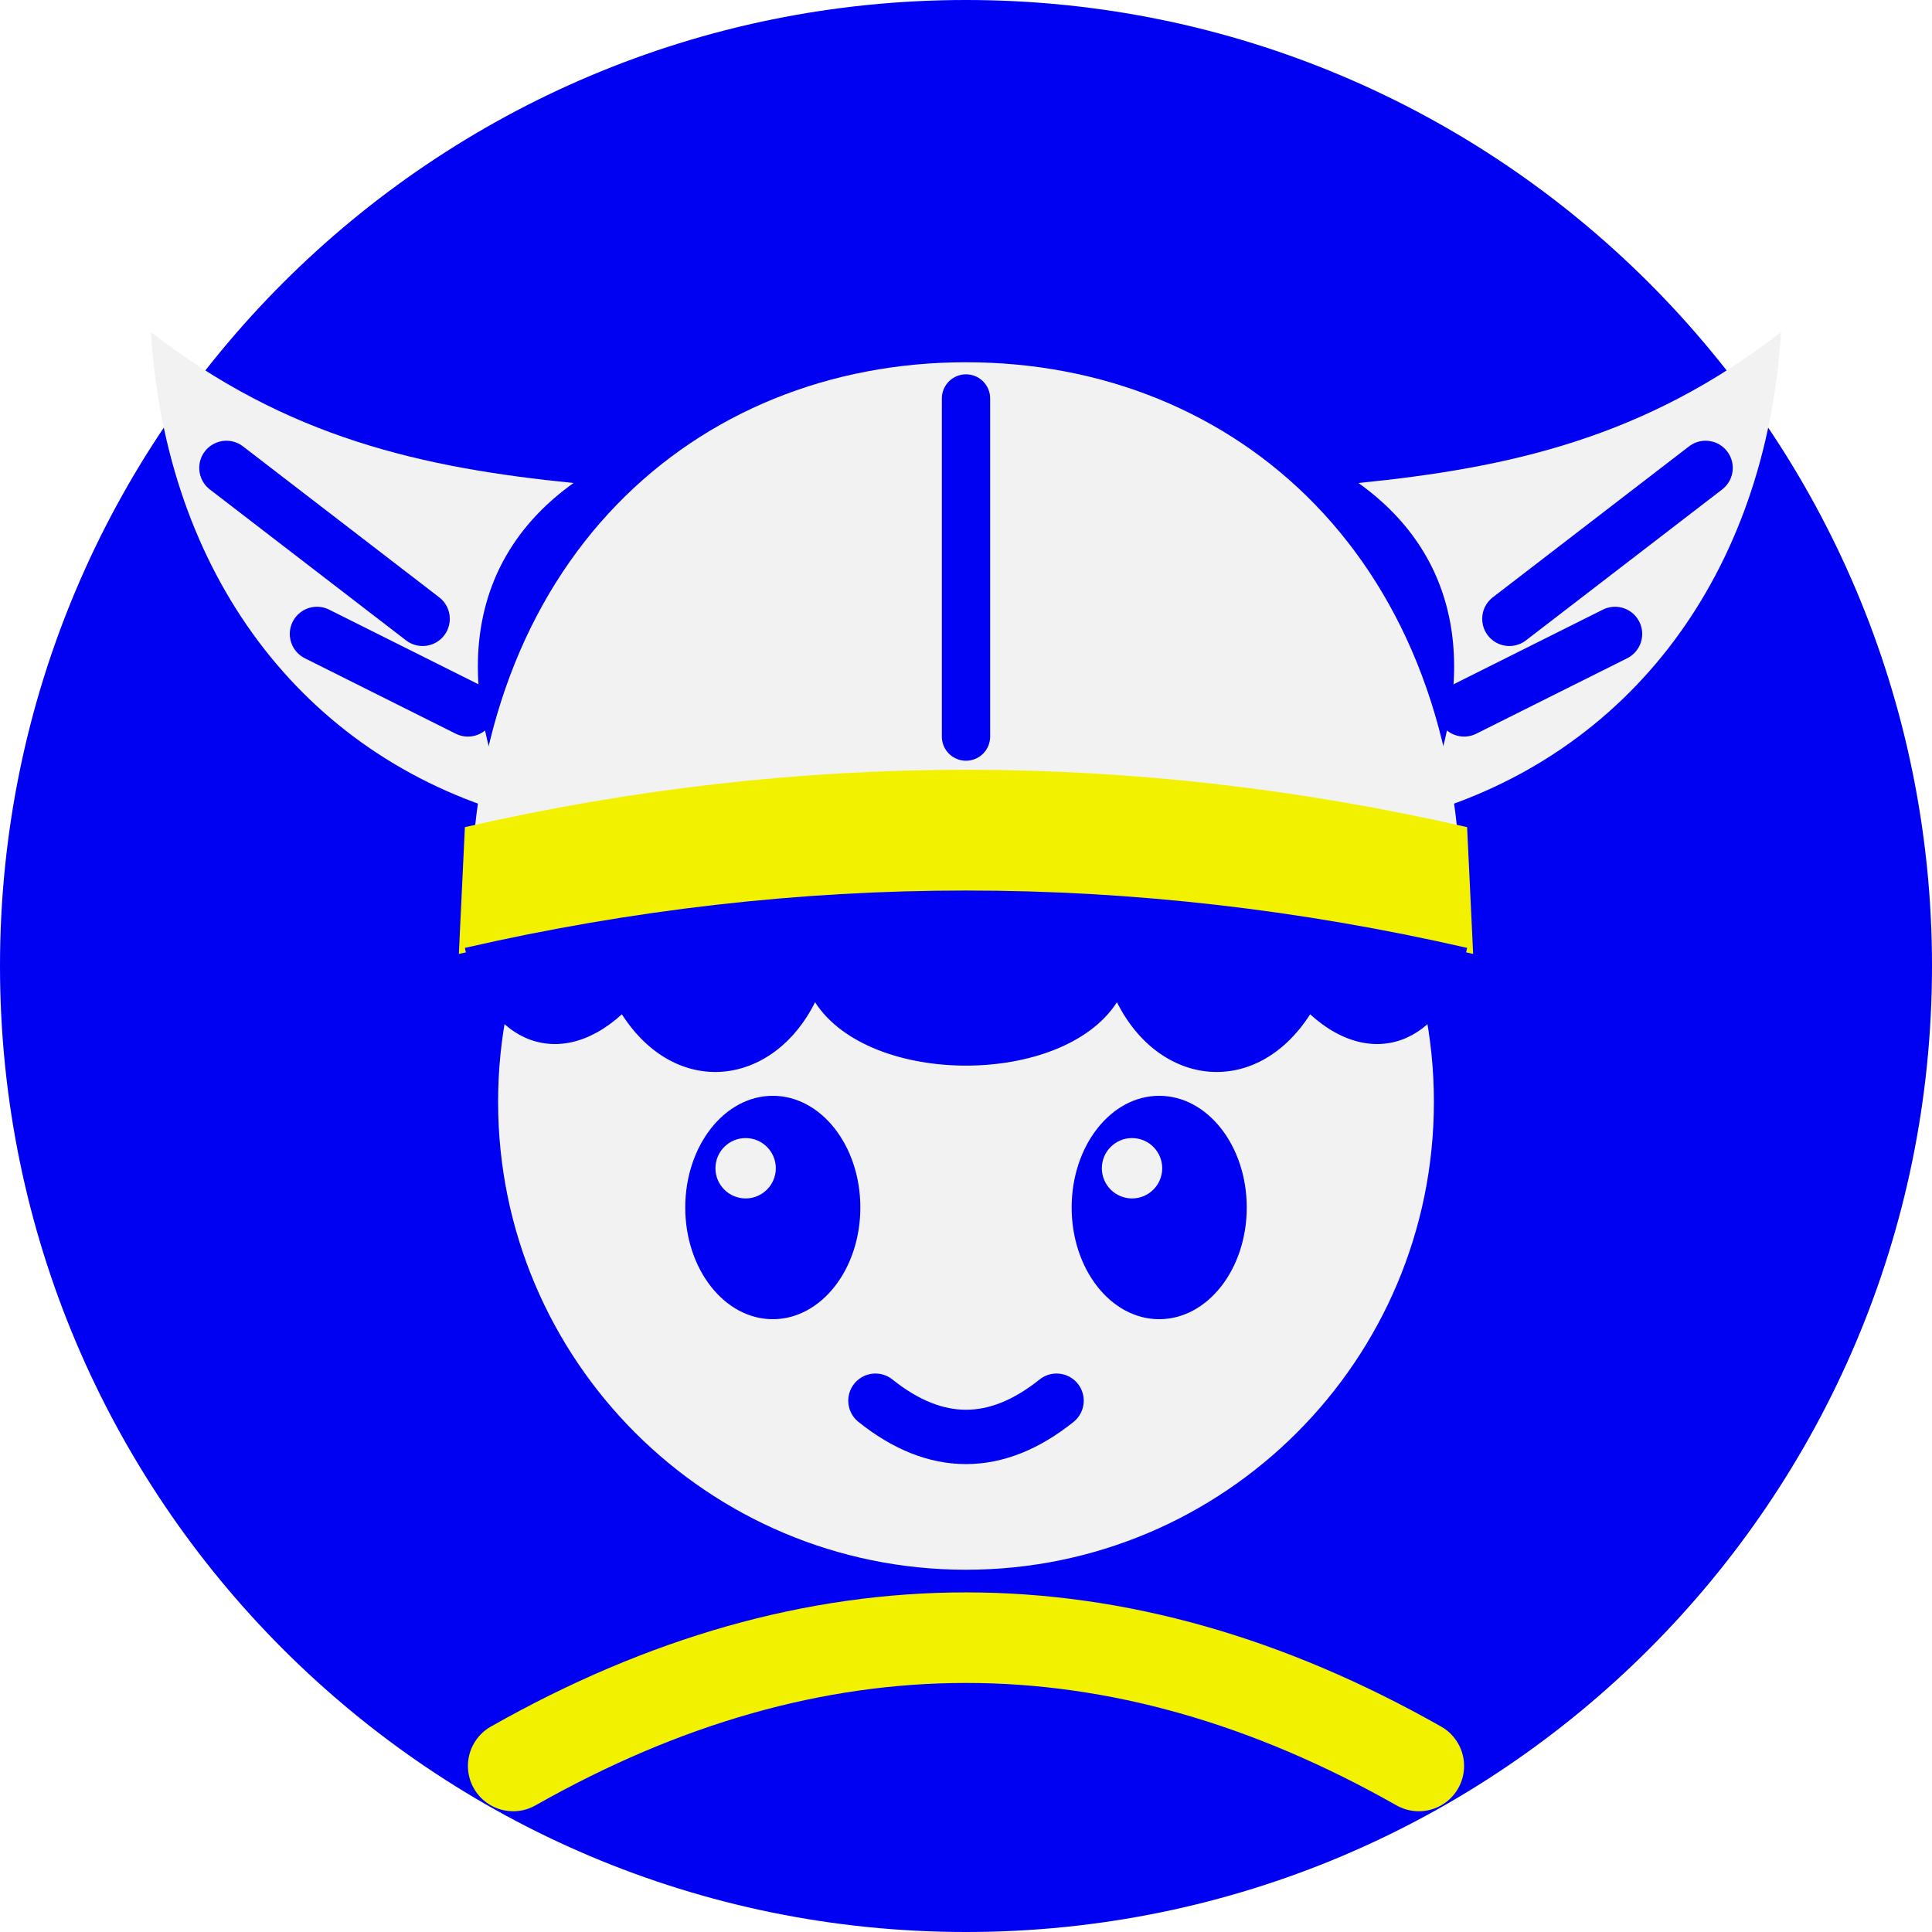
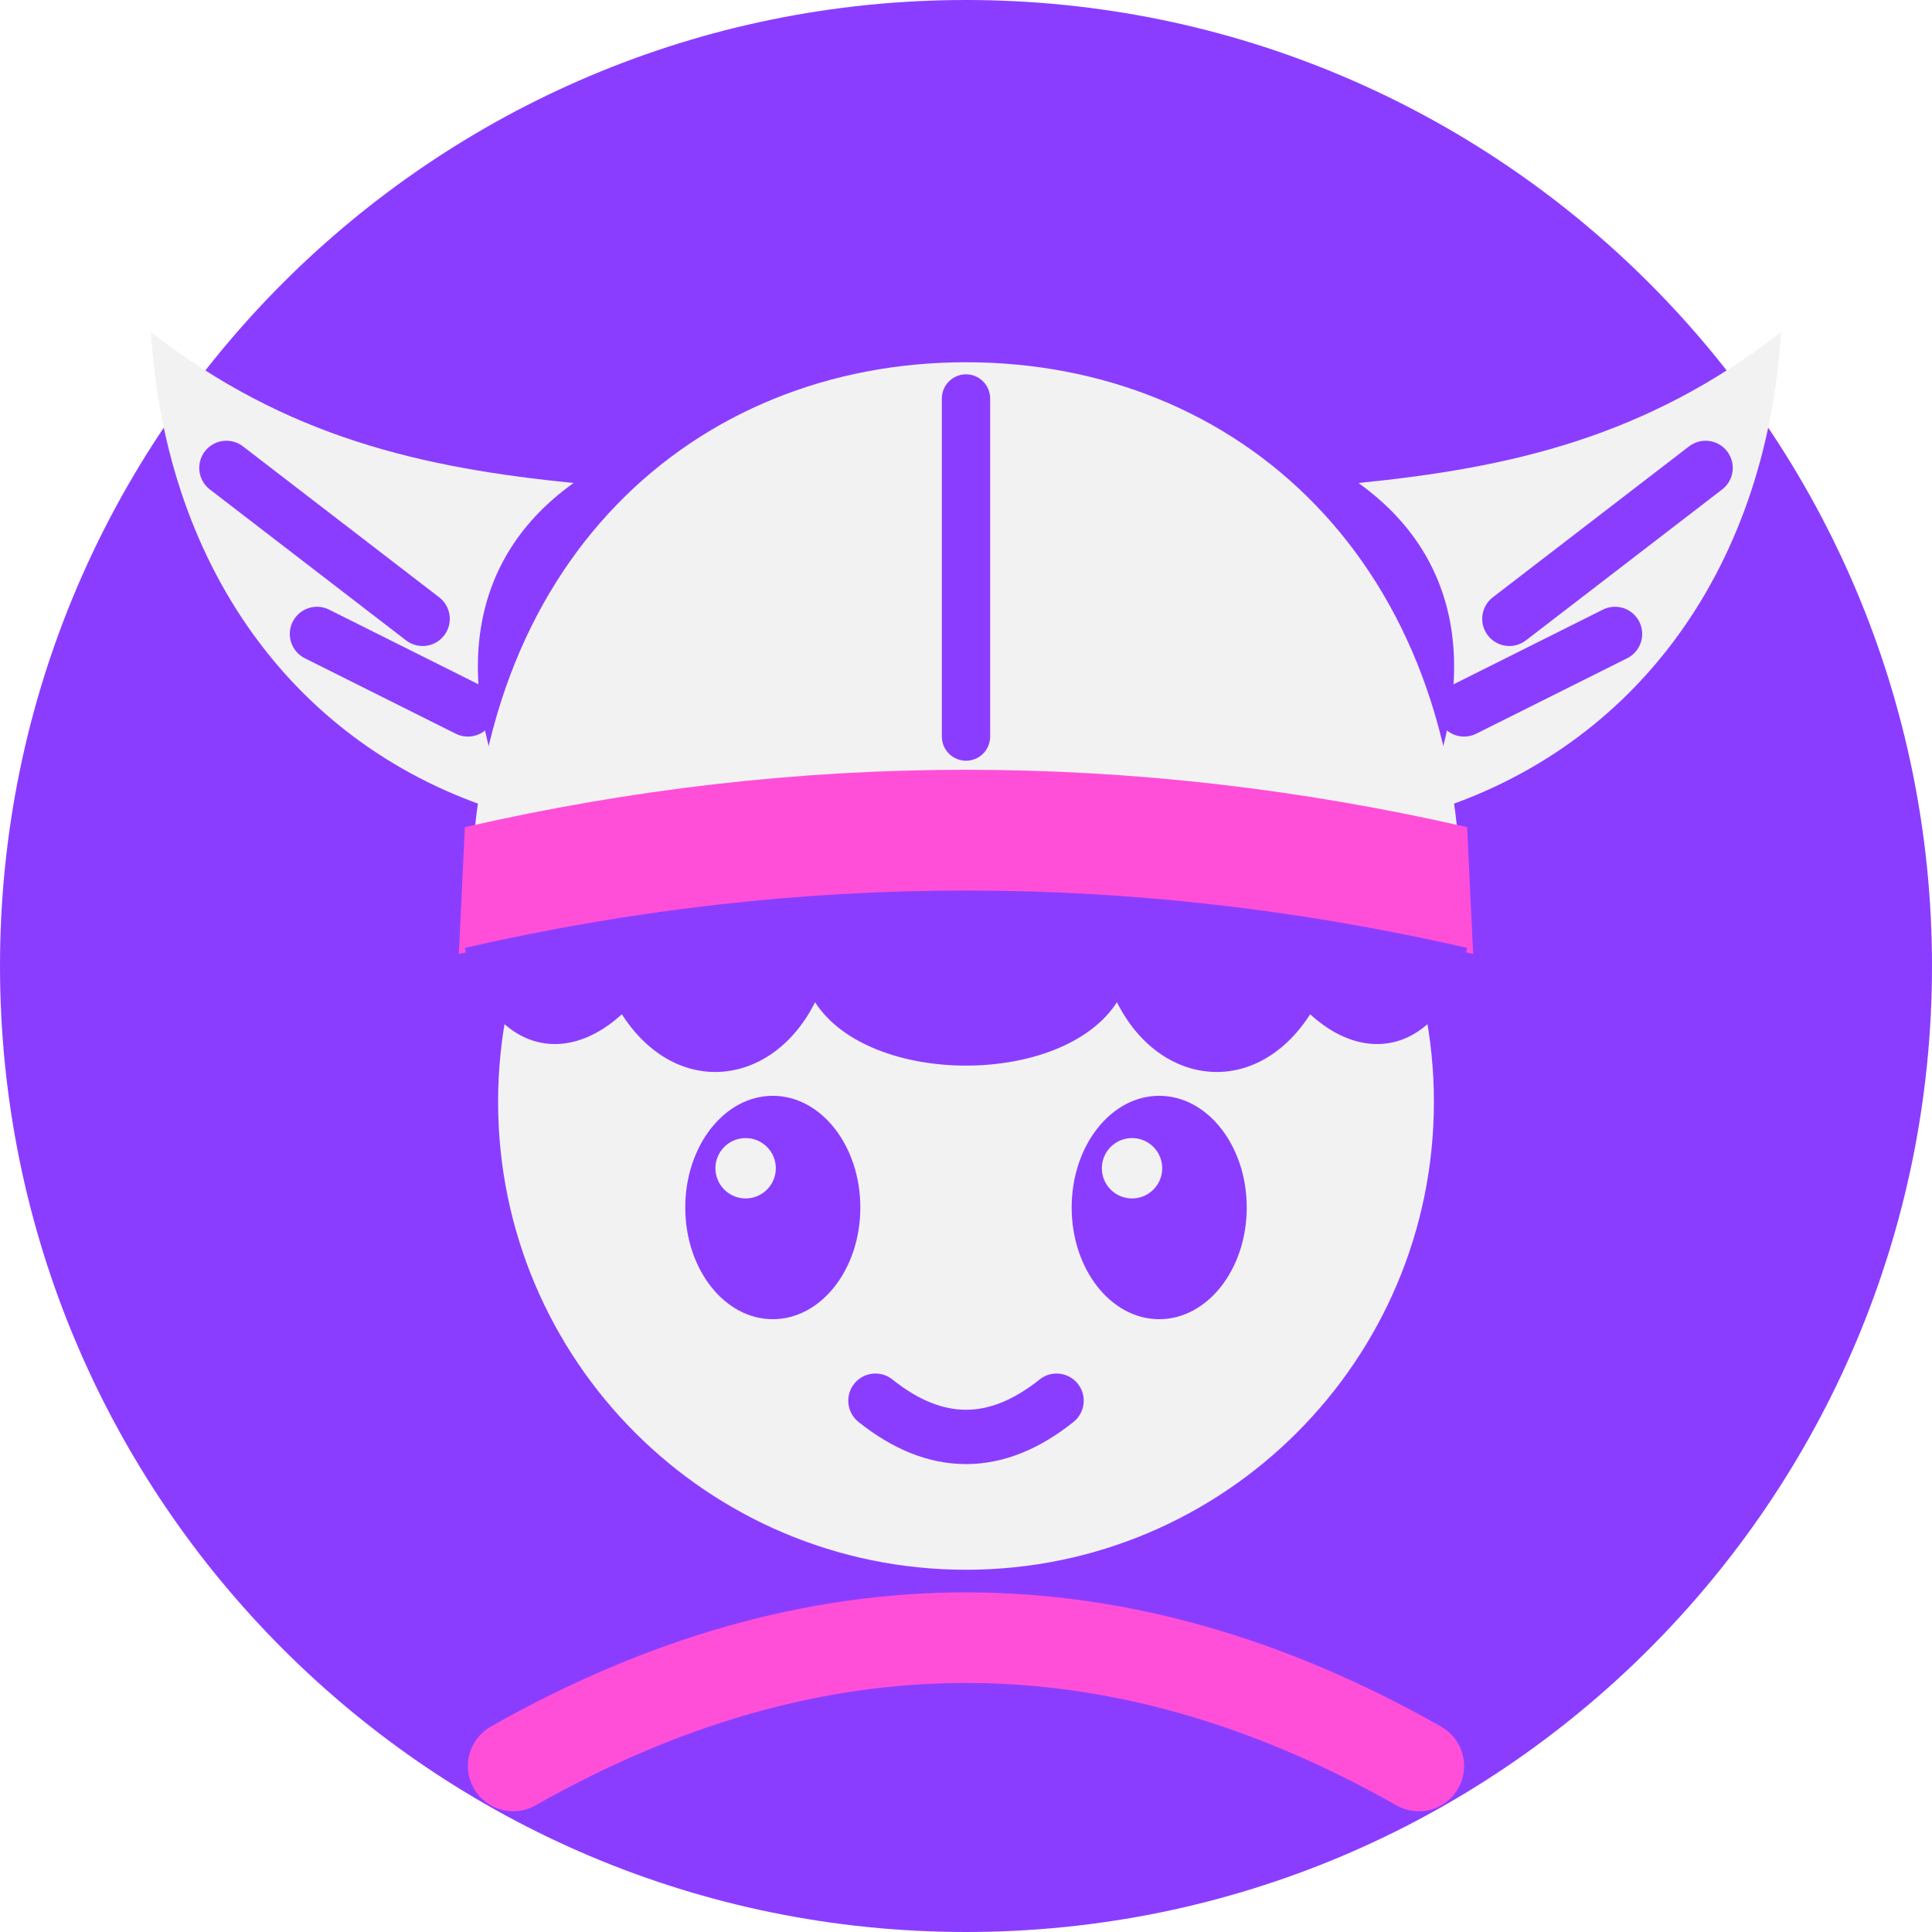
<svg xmlns="http://www.w3.org/2000/svg" viewBox="0 0 64 64" width="64" height="64">
-   <circle cx="32" cy="32" r="32" fill="#0000F2" />
+   <circle cx="32" cy="32" r="32" fill="#8b3dff" />
  <path d="M17 27C10 25 5.5 19 5 11C9.5 14.5 14 15.5 19 16C15.5 18.5 15 22.5 17 27Z" fill="#F2F2F2" />
  <path d="M47 27C54 25 58.5 19 59 11C54.5 14.5 50 15.5 45 16C48.5 18.5 49 22.5 47 27Z" fill="#F2F2F2" />
-   <path d="M7.5 15.5L14 20.5M10.5 21L15.5 23.5M56.5 15.5L50 20.5M53.5 21L48.5 23.5" stroke="#0000F2" stroke-width="1.8" stroke-linecap="round" />
+   <path d="M7.5 15.5L14 20.5M10.5 21L15.5 23.5M56.5 15.5L50 20.5M53.5 21L48.5 23.5" stroke="#8b3dff" stroke-width="1.8" stroke-linecap="round" />
  <circle cx="32" cy="36.5" r="15.5" fill="#F2F2F2" />
  <path d="M15.6 30C15.6 18.6 23 12 32 12S48.4 18.6 48.4 30Z" fill="#F2F2F2" />
-   <path d="M15.4 27.4Q32 23.6 48.6 27.4L48.8 31.6Q32 27.8 15.2 31.6Z" fill="#F2F200" />
-   <path d="M32 13.2V24.4" stroke="#0000F2" stroke-width="1.6" stroke-linecap="round" />
-   <path d="M15.4 31.4Q32 27.6 48.6 31.4C48 34.4 45.6 35.6 43.4 33.6C41.6 36.4 38.4 36 37 33.2C35.2 36 28.8 36 27 33.2C25.6 36 22.4 36.4 20.6 33.6C18.4 35.6 16 34.4 15.4 31.4Z" fill="#0000F2" />
-   <ellipse cx="25.6" cy="40" rx="2.9" ry="3.7" fill="#0000F2" />
-   <ellipse cx="38.4" cy="40" rx="2.9" ry="3.7" fill="#0000F2" />
+   <path d="M15.4 27.4Q32 23.6 48.6 27.4L48.8 31.6Q32 27.8 15.2 31.6Z" fill="#ff4fd8" />
+   <path d="M32 13.2V24.4" stroke="#8b3dff" stroke-width="1.6" stroke-linecap="round" />
+   <path d="M15.4 31.4Q32 27.6 48.6 31.4C48 34.4 45.6 35.6 43.4 33.6C41.6 36.4 38.4 36 37 33.2C35.2 36 28.8 36 27 33.2C25.6 36 22.4 36.4 20.6 33.6C18.4 35.6 16 34.4 15.4 31.4Z" fill="#8b3dff" />
+   <ellipse cx="25.6" cy="40" rx="2.9" ry="3.7" fill="#8b3dff" />
+   <ellipse cx="38.4" cy="40" rx="2.9" ry="3.7" fill="#8b3dff" />
  <circle cx="24.7" cy="38.7" r="1" fill="#F2F2F2" />
  <circle cx="37.5" cy="38.7" r="1" fill="#F2F2F2" />
-   <path d="M29 46.4Q32 48.8 35 46.4" fill="none" stroke="#0000F2" stroke-width="1.8" stroke-linecap="round" />
-   <path d="M17 58.5Q32 50 47 58.5" fill="none" stroke="#F2F200" stroke-width="3" stroke-linecap="round" />
+   <path d="M29 46.4Q32 48.8 35 46.4" fill="none" stroke="#8b3dff" stroke-width="1.8" stroke-linecap="round" />
+   <path d="M17 58.5Q32 50 47 58.5" fill="none" stroke="#ff4fd8" stroke-width="3" stroke-linecap="round" />
</svg>
